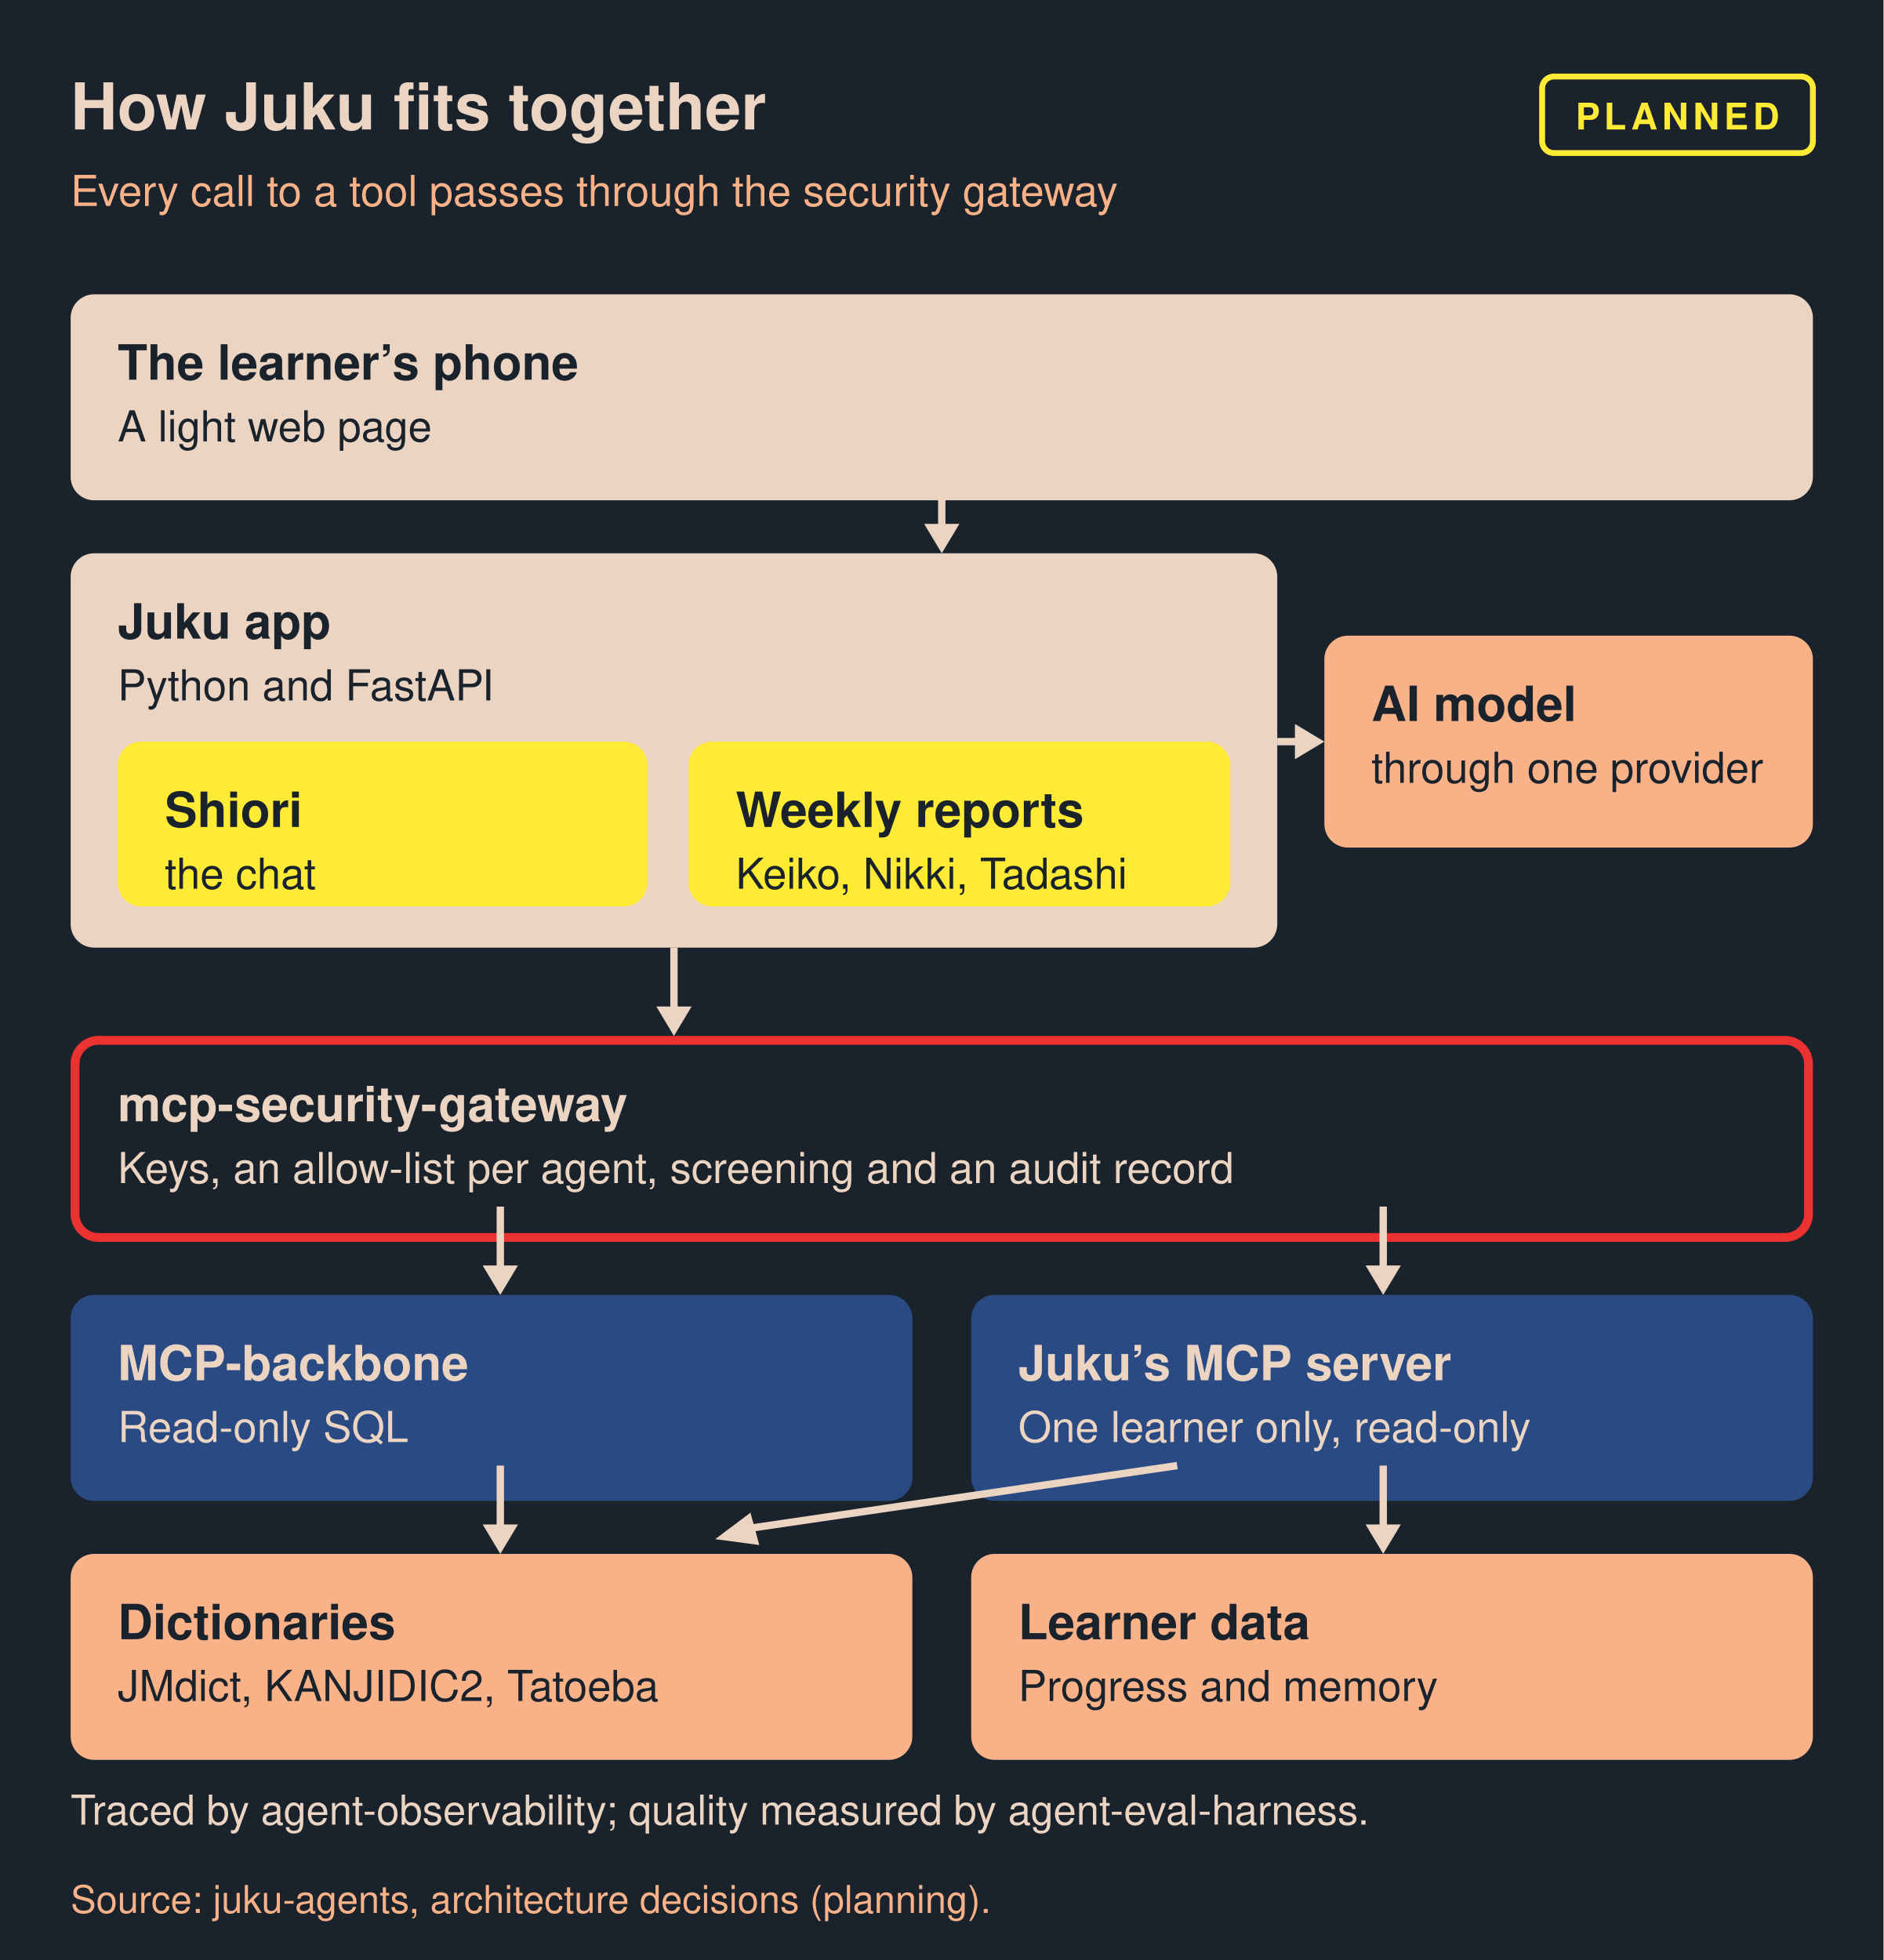
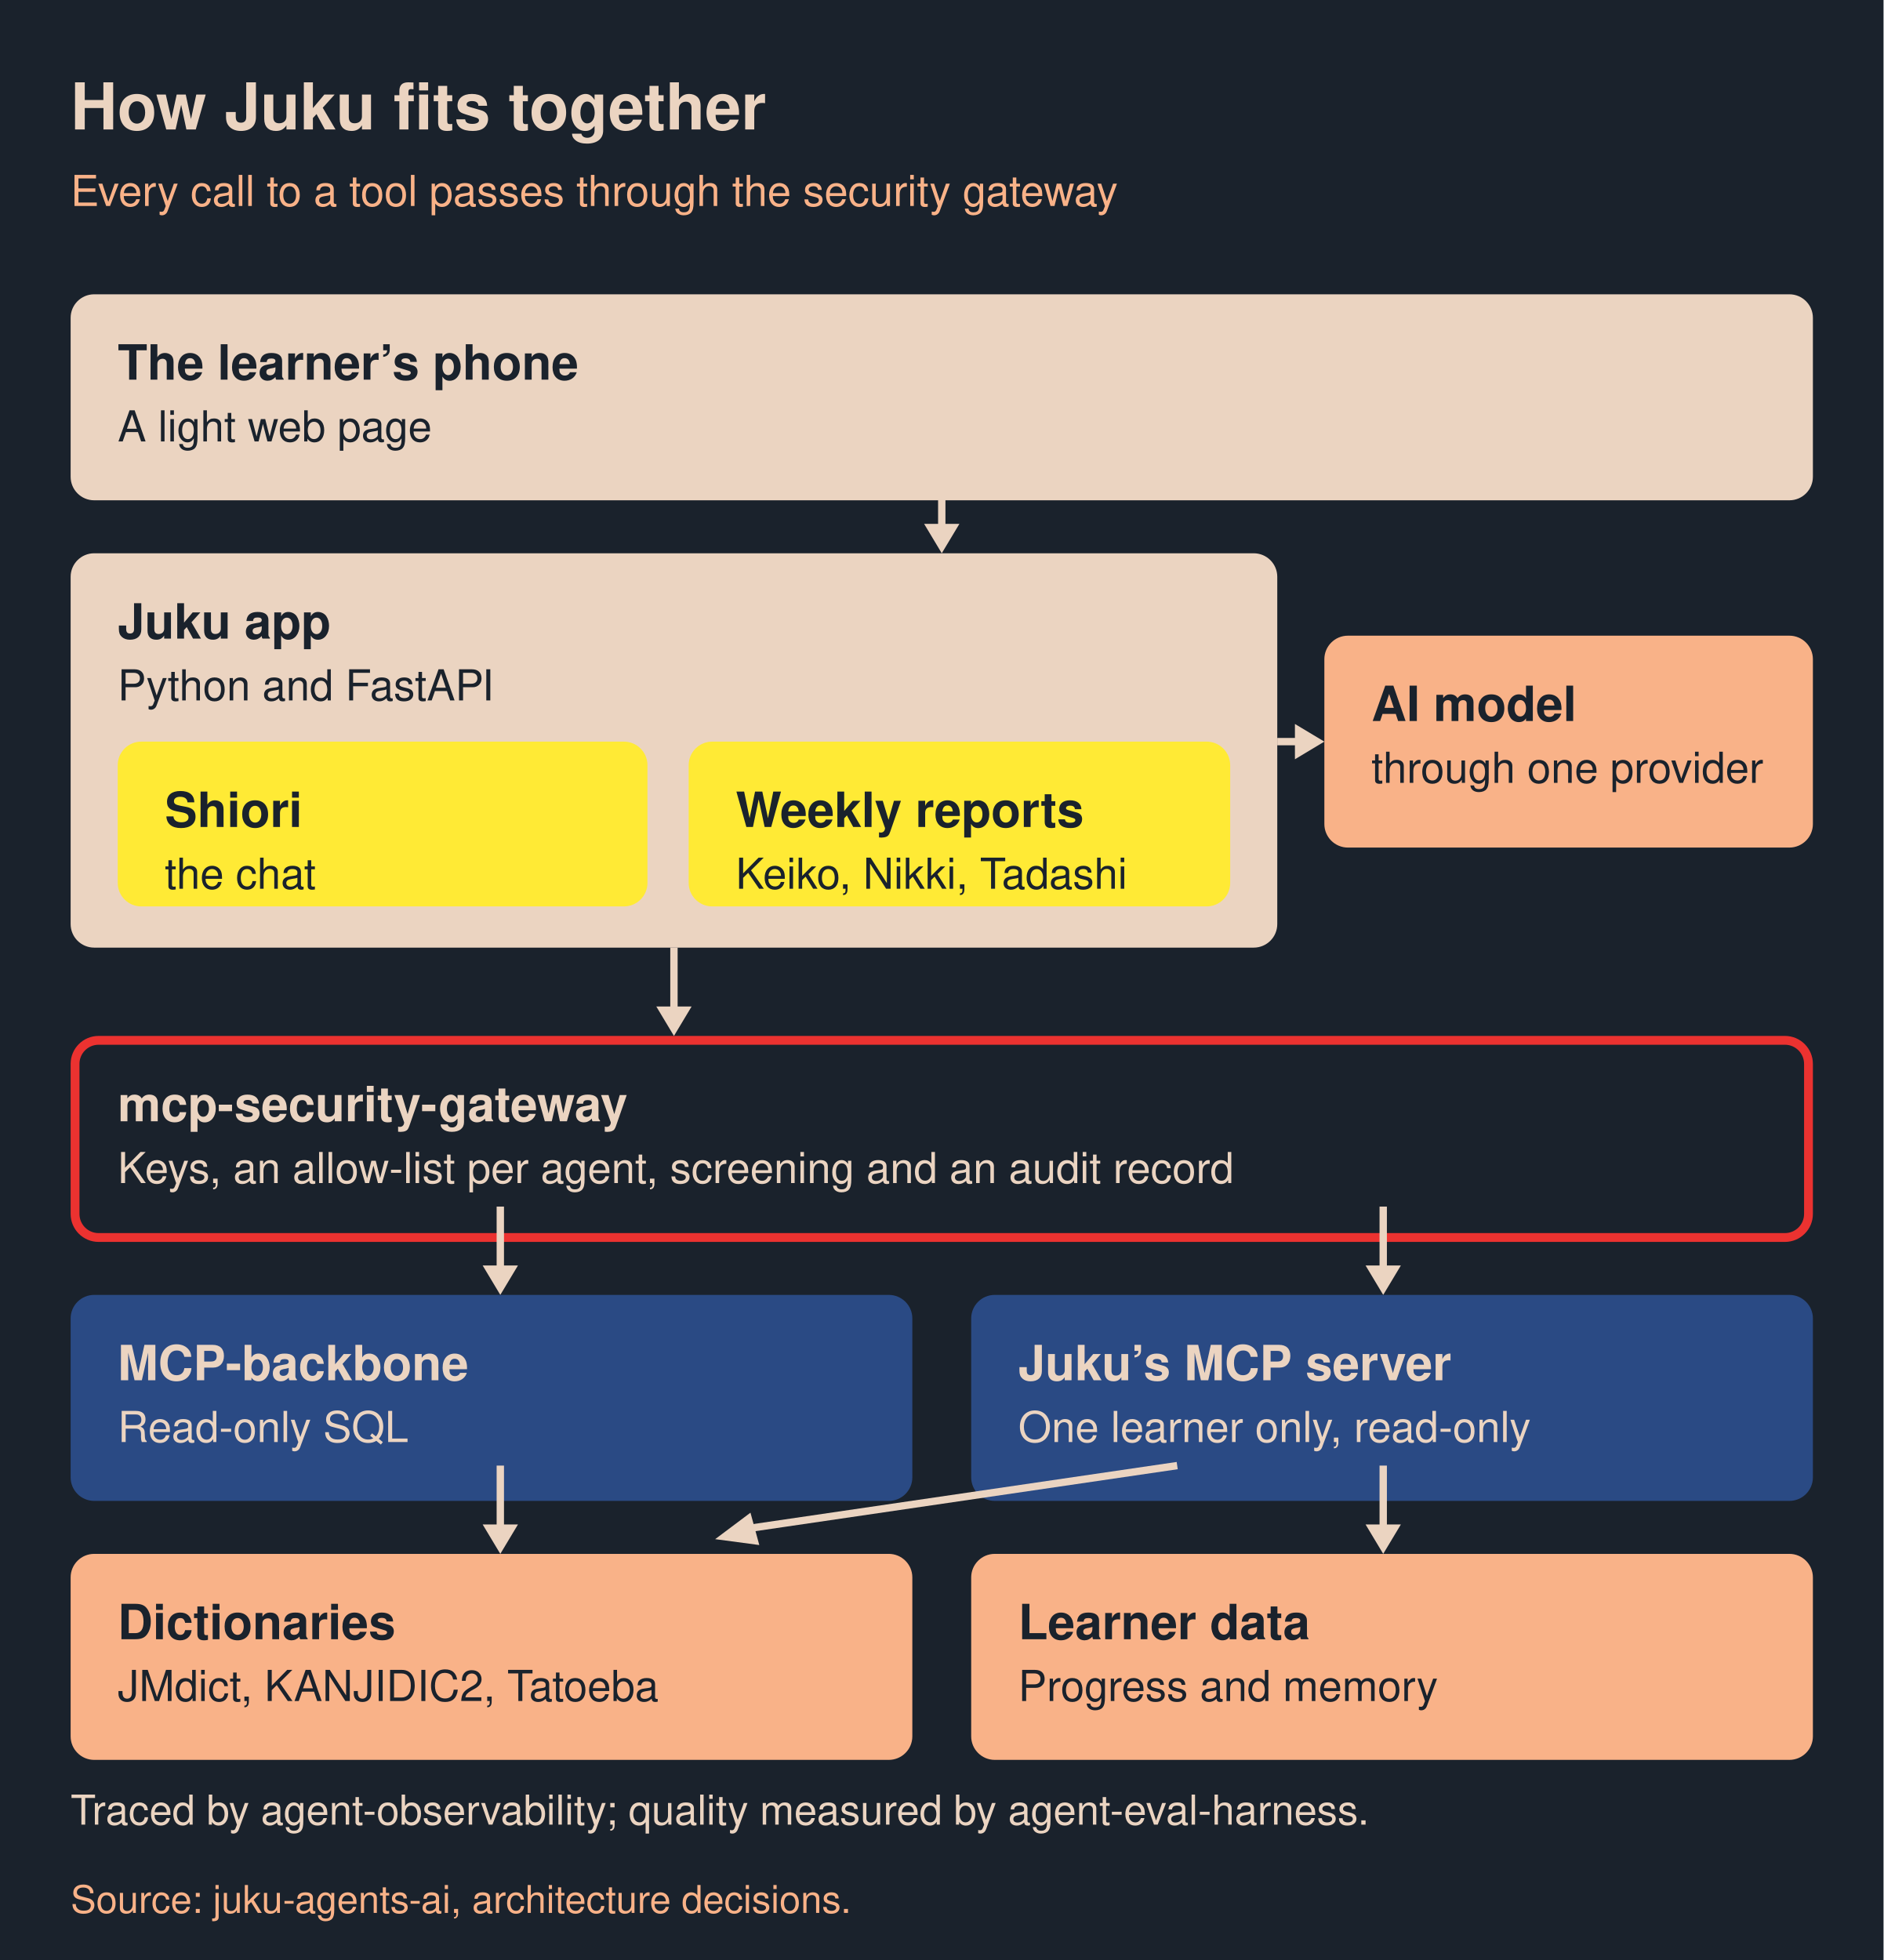
<svg xmlns="http://www.w3.org/2000/svg" viewBox="0 0 640 666" width="640" height="666">
  <rect width="640" height="666" fill="#1a222c" />
  <g font-family="'Helvetica Neue', Helvetica, Arial, 'Hiragino Kaku Gothic ProN', 'Hiragino Sans', 'Noto Sans JP', 'Yu Gothic', Meiryo, sans-serif">
    <text x="24" y="44" font-size="22" font-weight="700" fill="#ebd4c1">How Juku fits together</text>
    <text x="24" y="70" font-size="14.5" fill="#f9b288">Every call to a tool passes through the security gateway</text>
-     <rect x="524" y="26" width="92" height="26" rx="4" fill="none" stroke="#ffea35" stroke-width="2" />
-     <text x="570" y="44" font-size="12.5" font-weight="700" letter-spacing="1.5" text-anchor="middle" fill="#ffea35">PLANNED</text>
    <rect x="24" y="100" width="592" height="70" rx="8" fill="#ebd4c1" />
    <text x="40" y="129" font-size="16.5" font-weight="700" fill="#1a222c">The learner’s phone</text>
    <text x="40" y="150" font-size="14.5" font-weight="400" fill="#1a222c">A light web page</text>
    <line x1="320" y1="158" x2="320" y2="179" stroke="#ebd4c1" stroke-width="2.5" />
    <path d="M314 178 L320 188 L326 178 Z" fill="#ebd4c1" />
    <rect x="24" y="188" width="410" height="134" rx="8" fill="#ebd4c1" />
    <text x="40" y="217" font-size="16.5" font-weight="700" fill="#1a222c">Juku app</text>
    <text x="40" y="238" font-size="14.5" fill="#1a222c">Python and FastAPI</text>
    <rect x="40" y="252" width="180" height="56" rx="8" fill="#ffea35" />
    <text x="56" y="281" font-size="16.5" font-weight="700" fill="#1a222c">Shiori</text>
    <text x="56" y="302" font-size="14.5" font-weight="400" fill="#1a222c">the chat</text>
    <rect x="234" y="252" width="184" height="56" rx="8" fill="#ffea35" />
    <text x="250" y="281" font-size="16.5" font-weight="700" fill="#1a222c">Weekly reports</text>
    <text x="250" y="302" font-size="14.5" font-weight="400" fill="#1a222c">Keiko, Nikki, Tadashi</text>
    <rect x="450" y="216" width="166" height="72" rx="8" fill="#f9b288" />
    <text x="466" y="245" font-size="16.5" font-weight="700" fill="#1a222c">AI model</text>
    <text x="466" y="266" font-size="14.5" font-weight="400" fill="#1a222c">through one provider</text>
    <line x1="434" y1="252" x2="442" y2="252" stroke="#ebd4c1" stroke-width="2.5" />
    <path d="M440 246 L450 252 L440 258 Z" fill="#ebd4c1" />
    <line x1="229" y1="322" x2="229" y2="343" stroke="#ebd4c1" stroke-width="2.5" />
    <path d="M223 342 L229 352 L235 342 Z" fill="#ebd4c1" />
    <rect x="25.5" y="353.5" width="589" height="67" rx="8" fill="none" stroke="#eb3230" stroke-width="3" />
    <text x="40" y="381" font-size="16.5" font-weight="700" fill="#ebd4c1">mcp-security-gateway</text>
    <text x="40" y="402" font-size="14.5" font-weight="400" fill="#ebd4c1">Keys, an allow-list per agent, screening and an audit record</text>
    <line x1="170" y1="410" x2="170" y2="431" stroke="#ebd4c1" stroke-width="2.5" />
    <path d="M164 430 L170 440 L176 430 Z" fill="#ebd4c1" />
    <line x1="470" y1="410" x2="470" y2="431" stroke="#ebd4c1" stroke-width="2.5" />
    <path d="M464 430 L470 440 L476 430 Z" fill="#ebd4c1" />
    <rect x="24" y="440" width="286" height="70" rx="8" fill="#2a4a84" />
    <text x="40" y="469" font-size="16.5" font-weight="700" fill="#ebd4c1">MCP-backbone</text>
    <text x="40" y="490" font-size="14.5" font-weight="400" fill="#ebd4c1">Read-only SQL</text>
    <rect x="330" y="440" width="286" height="70" rx="8" fill="#2a4a84" />
    <text x="346" y="469" font-size="16.5" font-weight="700" fill="#ebd4c1">Juku’s MCP server</text>
    <text x="346" y="490" font-size="14.5" font-weight="400" fill="#ebd4c1">One learner only, read-only</text>
    <line x1="170" y1="498" x2="170" y2="519" stroke="#ebd4c1" stroke-width="2.5" />
    <path d="M164 518 L170 528 L176 518 Z" fill="#ebd4c1" />
    <line x1="470" y1="498" x2="470" y2="519" stroke="#ebd4c1" stroke-width="2.5" />
    <path d="M464 518 L470 528 L476 518 Z" fill="#ebd4c1" />
    <line x1="400" y1="498" x2="250" y2="520" stroke="#ebd4c1" stroke-width="2.5" />
    <path d="M255 514 L243 523 L258 525 Z" fill="#ebd4c1" />
    <rect x="24" y="528" width="286" height="70" rx="8" fill="#f9b288" />
    <text x="40" y="557" font-size="16.5" font-weight="700" fill="#1a222c">Dictionaries</text>
    <text x="40" y="578" font-size="14.5" font-weight="400" fill="#1a222c">JMdict, KANJIDIC2, Tatoeba</text>
    <rect x="330" y="528" width="286" height="70" rx="8" fill="#f9b288" />
    <text x="346" y="557" font-size="16.5" font-weight="700" fill="#1a222c">Learner data</text>
    <text x="346" y="578" font-size="14.5" font-weight="400" fill="#1a222c">Progress and memory</text>
    <text x="24" y="620" font-size="14" fill="#ebd4c1">Traced by agent-observability; quality measured by agent-eval-harness.</text>
-     <text x="24" y="650" font-size="13" fill="#f9b288">Source: juku-agents, architecture decisions (planning).</text>
+     <text x="24" y="650" font-size="13" fill="#f9b288">Source: juku-agents-ai, architecture decisions.</text>
  </g>
</svg>
